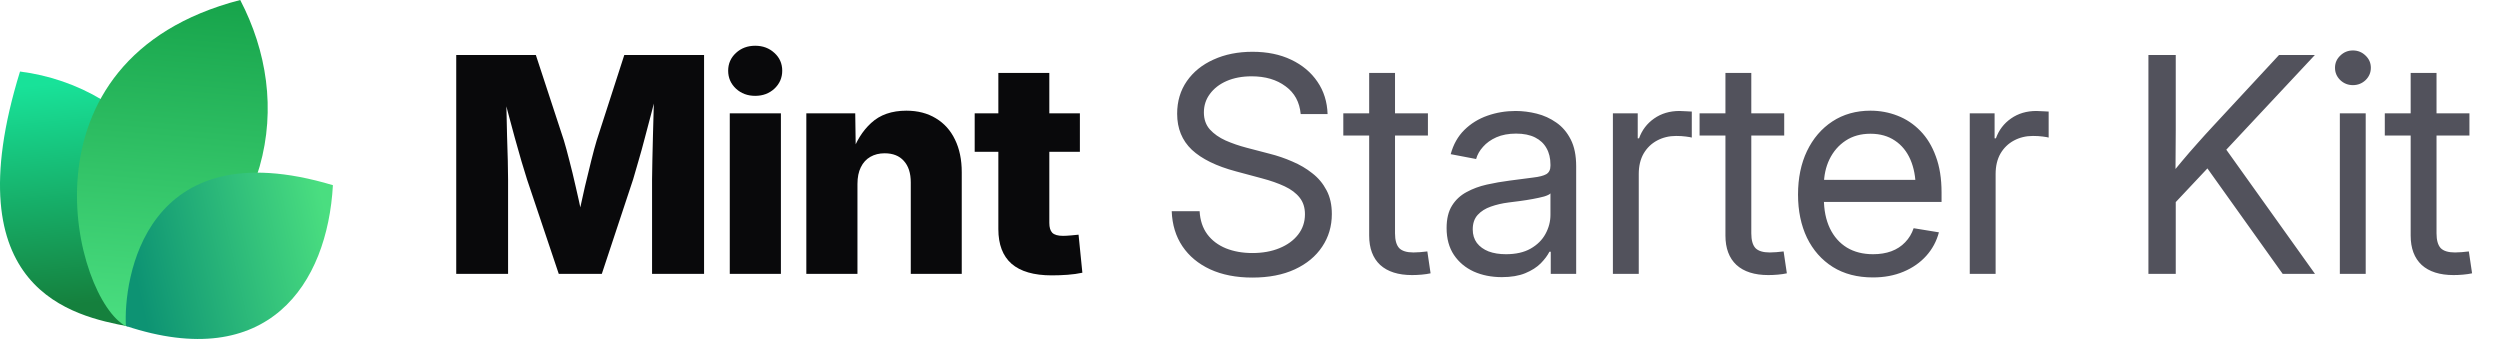
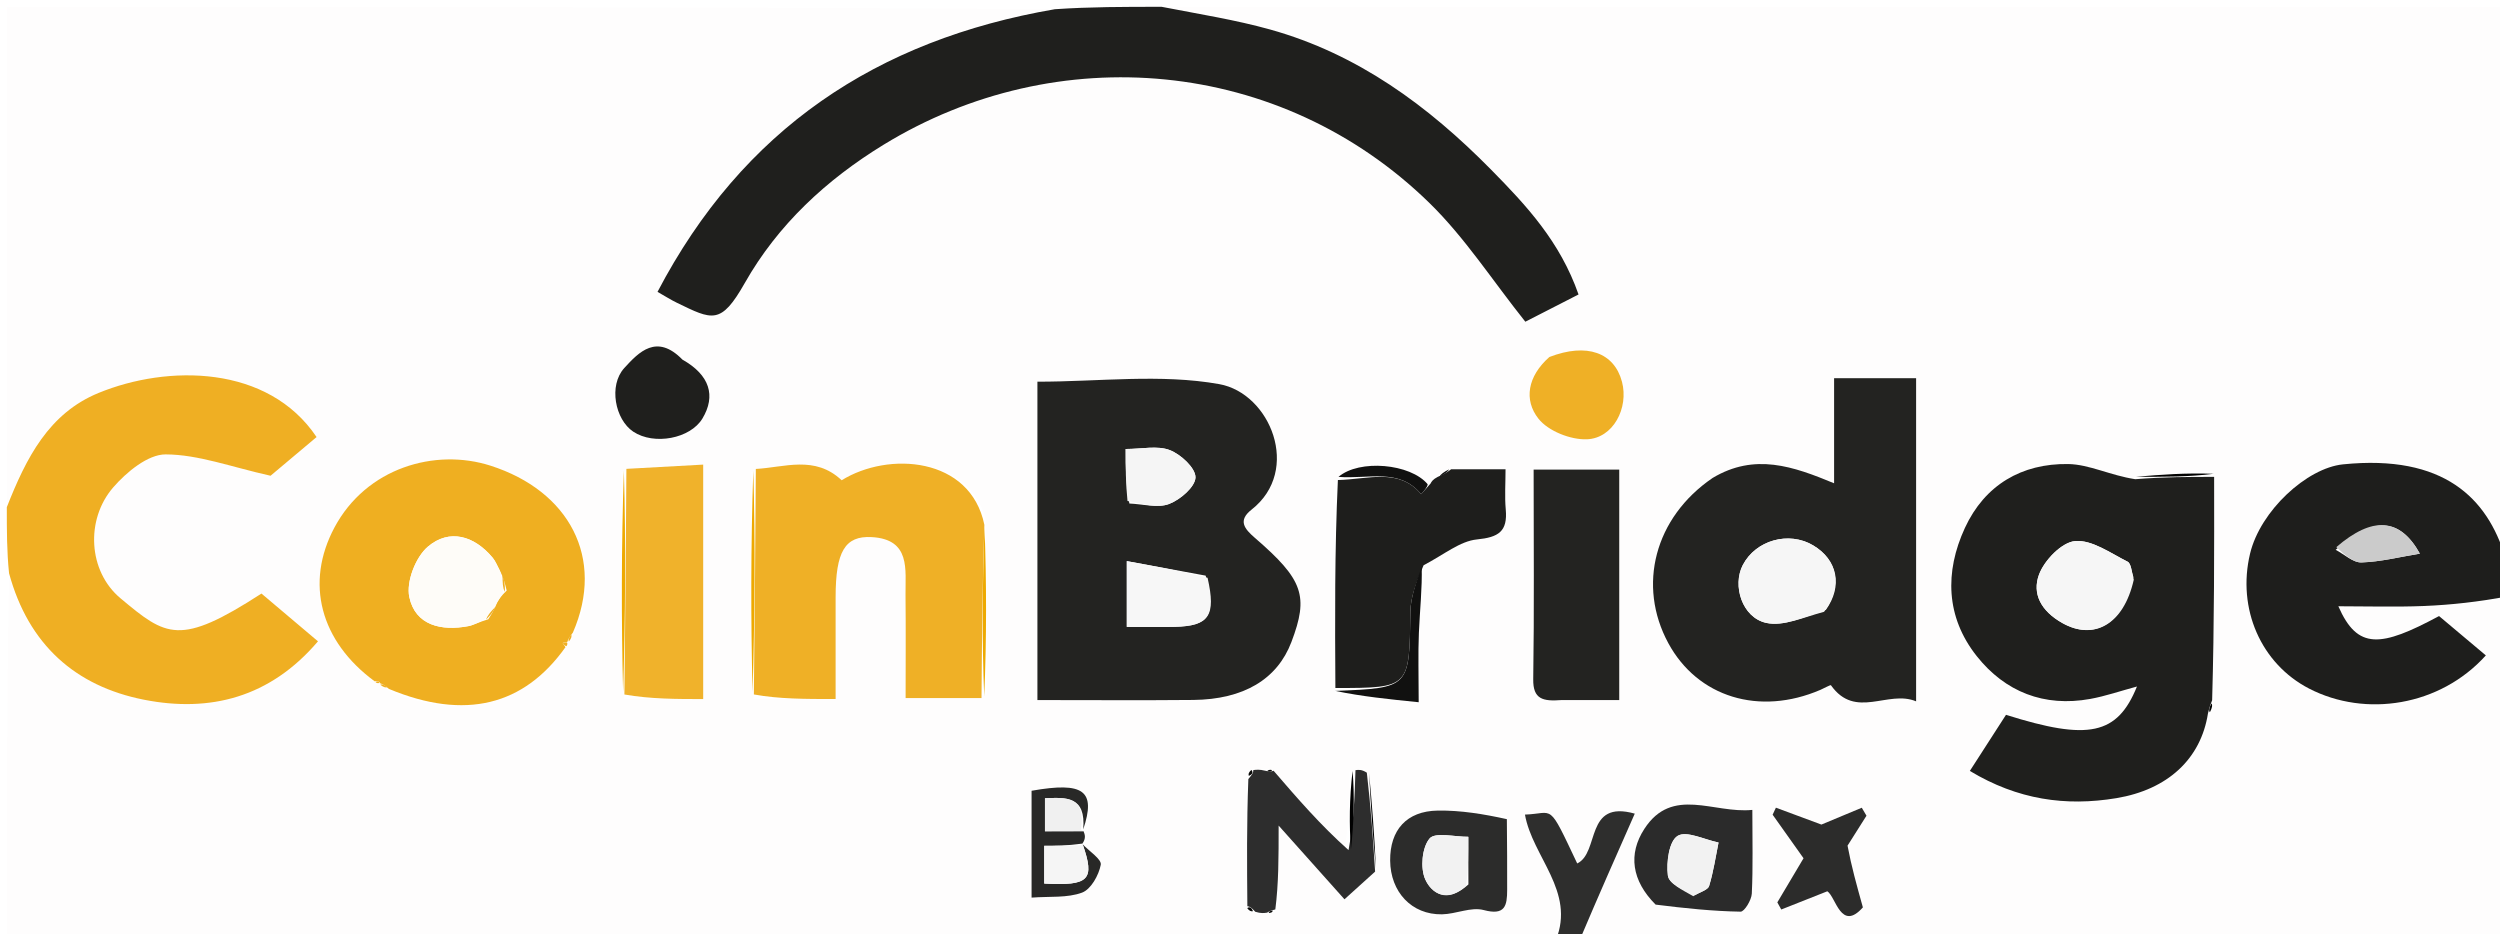
- <svg xmlns="http://www.w3.org/2000/svg" width="177" height="24" viewBox="0 0 177 24" fill="none">
-   <path d="M9.061 23.108C5.268 22.377 -3.391 20.627 1.417 5.064C9.634 6.099 16.973 14.064 9.061 23.108Z" fill="url(#paint0_linear_17557_2020)" />
-   <path d="M8.919 23.094C5.276 21.222 0.784 4.209 17.007 0C20.757 7.193 19.621 16.545 8.919 23.094Z" fill="url(#paint1_linear_17557_2020)" />
-   <path d="M8.914 23.079C8.735 19.882 10.159 9.085 23.57 13.111C23.181 20.123 18.984 26.418 8.914 23.079Z" fill="url(#paint2_linear_17557_2020)" />
-   <path d="M32.301 19.392V3.894H37.938L39.925 9.948C40.036 10.315 40.164 10.787 40.31 11.362C40.462 11.938 40.611 12.552 40.757 13.204C40.91 13.855 41.048 14.483 41.173 15.086C41.305 15.682 41.412 16.192 41.495 16.615H40.695C40.771 16.192 40.871 15.682 40.996 15.086C41.128 14.49 41.267 13.866 41.412 13.214C41.565 12.562 41.714 11.948 41.86 11.373C42.005 10.79 42.133 10.315 42.244 9.948L44.2 3.894H49.848V19.392H46.166V12.704C46.166 12.357 46.173 11.917 46.187 11.383C46.2 10.849 46.214 10.27 46.228 9.646C46.249 9.022 46.266 8.391 46.28 7.753C46.301 7.115 46.311 6.519 46.311 5.964H46.623C46.485 6.561 46.332 7.181 46.166 7.826C45.999 8.471 45.833 9.102 45.666 9.719C45.507 10.336 45.351 10.901 45.198 11.414C45.053 11.928 44.928 12.357 44.824 12.704L42.608 19.392H39.561L37.314 12.704C37.203 12.357 37.072 11.928 36.919 11.414C36.773 10.901 36.614 10.34 36.441 9.729C36.274 9.112 36.104 8.481 35.931 7.836C35.764 7.192 35.608 6.567 35.463 5.964H35.827C35.834 6.512 35.844 7.105 35.858 7.743C35.872 8.374 35.886 9.005 35.9 9.636C35.92 10.26 35.938 10.839 35.952 11.373C35.965 11.907 35.972 12.351 35.972 12.704V19.392H32.301ZM51.668 19.392V8.024H55.288V19.392H51.668ZM53.468 6.786C52.927 6.786 52.473 6.616 52.105 6.276C51.738 5.93 51.554 5.507 51.554 5.007C51.554 4.508 51.738 4.088 52.105 3.749C52.473 3.409 52.927 3.239 53.468 3.239C54.009 3.239 54.463 3.409 54.83 3.749C55.198 4.082 55.382 4.501 55.382 5.007C55.382 5.507 55.198 5.93 54.83 6.276C54.463 6.616 54.009 6.786 53.468 6.786ZM60.708 13.027V19.392H57.088V8.024H60.551L60.593 10.967H60.281C60.593 10.024 61.061 9.268 61.685 8.7C62.309 8.124 63.138 7.836 64.171 7.836C64.975 7.836 65.672 8.017 66.262 8.377C66.851 8.731 67.302 9.234 67.614 9.885C67.933 10.537 68.092 11.307 68.092 12.194V19.392H64.483V12.912C64.483 12.26 64.32 11.754 63.994 11.394C63.675 11.033 63.221 10.853 62.632 10.853C62.25 10.853 61.914 10.936 61.623 11.102C61.332 11.269 61.106 11.515 60.947 11.841C60.787 12.16 60.708 12.555 60.708 13.027ZM76.456 8.024V10.749H69.008V8.024H76.456ZM70.683 5.163H74.292V15.783C74.292 16.102 74.361 16.334 74.5 16.48C74.646 16.625 74.899 16.698 75.259 16.698C75.405 16.698 75.596 16.688 75.831 16.667C76.074 16.646 76.251 16.629 76.362 16.615L76.632 19.309C76.313 19.378 75.963 19.427 75.582 19.455C75.207 19.482 74.836 19.496 74.469 19.496C73.2 19.496 72.25 19.222 71.619 18.674C70.995 18.127 70.683 17.308 70.683 16.22V5.163Z" fill="#09090B" />
-   <path d="M88.667 19.652C87.523 19.652 86.528 19.458 85.682 19.07C84.843 18.681 84.188 18.137 83.716 17.437C83.245 16.736 82.992 15.908 82.957 14.951H84.933C84.968 15.596 85.148 16.14 85.474 16.584C85.8 17.021 86.24 17.354 86.795 17.582C87.35 17.804 87.974 17.915 88.667 17.915C89.388 17.915 90.026 17.801 90.581 17.572C91.143 17.343 91.583 17.024 91.902 16.615C92.228 16.199 92.391 15.717 92.391 15.169C92.391 14.698 92.266 14.306 92.017 13.994C91.767 13.675 91.413 13.408 90.956 13.193C90.498 12.978 89.954 12.787 89.323 12.621L87.502 12.132C86.123 11.765 85.082 11.255 84.382 10.603C83.689 9.944 83.342 9.095 83.342 8.055C83.342 7.174 83.571 6.404 84.028 5.746C84.486 5.087 85.117 4.577 85.921 4.217C86.726 3.849 87.645 3.666 88.678 3.666C89.718 3.666 90.63 3.853 91.413 4.227C92.204 4.602 92.824 5.122 93.275 5.787C93.726 6.446 93.965 7.209 93.993 8.076H92.089C92.013 7.23 91.656 6.574 91.018 6.11C90.387 5.638 89.586 5.403 88.615 5.403C87.95 5.403 87.36 5.513 86.847 5.735C86.341 5.957 85.946 6.262 85.661 6.651C85.377 7.032 85.235 7.469 85.235 7.961C85.235 8.447 85.377 8.849 85.661 9.168C85.946 9.48 86.317 9.74 86.774 9.948C87.232 10.149 87.724 10.319 88.251 10.457L89.884 10.884C90.439 11.023 90.977 11.206 91.496 11.435C92.023 11.657 92.495 11.934 92.911 12.267C93.334 12.593 93.67 12.995 93.92 13.474C94.17 13.945 94.294 14.504 94.294 15.149C94.294 16.015 94.066 16.788 93.608 17.468C93.157 18.148 92.512 18.681 91.673 19.07C90.834 19.458 89.832 19.652 88.667 19.652ZM101.097 8.024V9.594H95.106V8.024H101.097ZM96.937 5.163H98.767V16.521C98.767 17 98.865 17.347 99.059 17.562C99.26 17.77 99.6 17.874 100.078 17.874C100.21 17.874 100.366 17.867 100.546 17.853C100.733 17.832 100.903 17.815 101.056 17.801L101.285 19.351C101.097 19.392 100.886 19.423 100.65 19.444C100.414 19.465 100.189 19.475 99.974 19.475C98.996 19.475 98.244 19.236 97.717 18.758C97.197 18.272 96.937 17.579 96.937 16.677V5.163ZM106.33 19.621C105.595 19.621 104.932 19.489 104.343 19.226C103.754 18.955 103.285 18.564 102.939 18.05C102.592 17.53 102.419 16.896 102.419 16.147C102.419 15.495 102.547 14.965 102.804 14.556C103.06 14.146 103.403 13.828 103.833 13.599C104.263 13.363 104.742 13.186 105.269 13.068C105.796 12.95 106.333 12.857 106.881 12.787C107.574 12.69 108.132 12.617 108.555 12.569C108.978 12.52 109.287 12.441 109.481 12.33C109.675 12.212 109.772 12.014 109.772 11.737V11.654C109.772 11.203 109.679 10.815 109.492 10.489C109.311 10.163 109.041 9.91 108.68 9.729C108.32 9.549 107.872 9.459 107.338 9.459C106.805 9.459 106.34 9.546 105.945 9.719C105.556 9.892 105.241 10.118 104.998 10.395C104.755 10.665 104.593 10.953 104.509 11.258L102.71 10.915C102.897 10.222 103.22 9.65 103.677 9.199C104.135 8.748 104.679 8.412 105.31 8.19C105.941 7.968 106.607 7.857 107.307 7.857C107.8 7.857 108.295 7.92 108.795 8.044C109.301 8.169 109.765 8.381 110.188 8.679C110.611 8.97 110.951 9.369 111.208 9.875C111.464 10.374 111.593 11.005 111.593 11.768V19.392H109.793V17.822H109.7C109.568 18.085 109.363 18.359 109.086 18.643C108.809 18.921 108.444 19.153 107.994 19.34C107.543 19.527 106.988 19.621 106.33 19.621ZM106.621 17.998C107.321 17.998 107.904 17.867 108.368 17.603C108.84 17.333 109.19 16.986 109.419 16.563C109.654 16.133 109.772 15.682 109.772 15.211V13.692C109.703 13.769 109.554 13.841 109.325 13.911C109.096 13.973 108.829 14.032 108.524 14.088C108.226 14.143 107.921 14.192 107.609 14.233C107.304 14.275 107.033 14.309 106.798 14.337C106.354 14.393 105.938 14.49 105.549 14.628C105.168 14.76 104.86 14.954 104.624 15.211C104.388 15.467 104.27 15.811 104.27 16.241C104.27 16.615 104.367 16.934 104.561 17.198C104.762 17.461 105.04 17.662 105.393 17.801C105.747 17.933 106.156 17.998 106.621 17.998ZM114.193 19.392V8.024H115.951V9.792H116.045C116.253 9.209 116.61 8.741 117.116 8.388C117.622 8.034 118.219 7.857 118.905 7.857C119.058 7.857 119.217 7.864 119.384 7.878C119.55 7.885 119.682 7.892 119.779 7.899V9.74C119.716 9.719 119.578 9.695 119.363 9.667C119.155 9.639 118.922 9.625 118.666 9.625C118.174 9.625 117.726 9.733 117.324 9.948C116.922 10.163 116.603 10.471 116.367 10.874C116.138 11.276 116.024 11.758 116.024 12.319V19.392H114.193ZM126.322 8.024V9.594H120.33V8.024H126.322ZM122.161 5.163H123.992V16.521C123.992 17 124.089 17.347 124.283 17.562C124.484 17.77 124.824 17.874 125.302 17.874C125.434 17.874 125.59 17.867 125.77 17.853C125.958 17.832 126.127 17.815 126.28 17.801L126.509 19.351C126.322 19.392 126.11 19.423 125.874 19.444C125.639 19.465 125.413 19.475 125.198 19.475C124.221 19.475 123.468 19.236 122.941 18.758C122.421 18.272 122.161 17.579 122.161 16.677V5.163ZM132.604 19.642C131.502 19.642 130.555 19.396 129.765 18.903C128.974 18.404 128.364 17.714 127.934 16.834C127.511 15.946 127.3 14.927 127.3 13.775C127.3 12.611 127.511 11.584 127.934 10.697C128.364 9.802 128.964 9.102 129.734 8.596C130.51 8.089 131.408 7.836 132.428 7.836C133.1 7.836 133.738 7.954 134.341 8.19C134.952 8.426 135.489 8.783 135.954 9.261C136.425 9.74 136.793 10.343 137.056 11.071C137.327 11.792 137.462 12.645 137.462 13.63V14.296H128.433V12.735H136.463L135.631 13.297C135.631 12.541 135.506 11.876 135.257 11.3C135.007 10.725 134.643 10.277 134.165 9.958C133.686 9.632 133.107 9.469 132.428 9.469C131.748 9.469 131.162 9.632 130.67 9.958C130.177 10.284 129.796 10.725 129.526 11.279C129.262 11.827 129.13 12.441 129.13 13.12V14.046C129.13 14.864 129.273 15.572 129.557 16.168C129.841 16.757 130.243 17.211 130.763 17.53C131.283 17.842 131.901 17.998 132.615 17.998C133.093 17.998 133.523 17.929 133.905 17.79C134.293 17.645 134.619 17.433 134.882 17.156C135.153 16.879 135.354 16.546 135.486 16.157L137.275 16.449C137.108 17.08 136.81 17.634 136.38 18.113C135.95 18.591 135.413 18.966 134.768 19.236C134.123 19.507 133.402 19.642 132.604 19.642ZM139.459 19.392V8.024H141.217V9.792H141.311C141.519 9.209 141.876 8.741 142.382 8.388C142.888 8.034 143.485 7.857 144.171 7.857C144.324 7.857 144.483 7.864 144.649 7.878C144.816 7.885 144.948 7.892 145.045 7.899V9.74C144.982 9.719 144.844 9.695 144.629 9.667C144.421 9.639 144.188 9.625 143.932 9.625C143.439 9.625 142.992 9.733 142.59 9.948C142.188 10.163 141.869 10.471 141.633 10.874C141.404 11.276 141.29 11.758 141.29 12.319V19.392H139.459ZM153.429 14.961V12.715C153.783 12.257 154.136 11.82 154.49 11.404C154.844 10.981 155.204 10.565 155.572 10.156C155.939 9.74 156.314 9.327 156.695 8.918L161.355 3.894H163.893L157.277 10.967H157.184L153.429 14.961ZM152.108 19.392V3.894H154.043V9.241L154.022 12.559L154.043 13.505V19.392H152.108ZM161.615 19.392L155.967 11.477L157.173 9.969L163.903 19.392H161.615ZM165.661 19.392V8.024H167.492V19.392H165.661ZM166.587 6.027C166.24 6.027 165.942 5.909 165.692 5.673C165.443 5.43 165.318 5.139 165.318 4.799C165.318 4.459 165.443 4.172 165.692 3.936C165.942 3.693 166.24 3.572 166.587 3.572C166.934 3.572 167.232 3.693 167.482 3.936C167.731 4.172 167.856 4.459 167.856 4.799C167.856 5.139 167.731 5.43 167.482 5.673C167.232 5.909 166.934 6.027 166.587 6.027ZM174.836 8.024V9.594H168.844V8.024H174.836ZM170.675 5.163H172.506V16.521C172.506 17 172.603 17.347 172.797 17.562C172.998 17.77 173.338 17.874 173.816 17.874C173.948 17.874 174.104 17.867 174.284 17.853C174.472 17.832 174.641 17.815 174.794 17.801L175.023 19.351C174.836 19.392 174.624 19.423 174.388 19.444C174.153 19.465 173.927 19.475 173.712 19.475C172.735 19.475 171.982 19.236 171.455 18.758C170.935 18.272 170.675 17.579 170.675 16.677V5.163Z" fill="#52525C" />
-   <defs>
-     <linearGradient id="paint0_linear_17557_2020" x1="3.776" y1="5.916" x2="5.232" y2="21.559" gradientUnits="userSpaceOnUse">
-       <stop stop-color="#18E299" />
-       <stop offset="1" stop-color="#15803D" />
-     </linearGradient>
-     <linearGradient id="paint1_linear_17557_2020" x1="12.171" y1="-0.718" x2="10.19" y2="22.983" gradientUnits="userSpaceOnUse">
-       <stop stop-color="#16A34A" />
-       <stop offset="1" stop-color="#4ADE80" />
-     </linearGradient>
-     <linearGradient id="paint2_linear_17557_2020" x1="23.133" y1="15.353" x2="9.338" y2="18.52" gradientUnits="userSpaceOnUse">
-       <stop stop-color="#4ADE80" />
-       <stop offset="1" stop-color="#0D9373" />
-     </linearGradient>
-   </defs>
+ <svg xmlns="http://www.w3.org/2000/svg" version="1.1" id="Layer_1" x="0px" y="0px" width="100%" viewBox="0 0 367 137" enable-background="new 0 0 367 137" xml:space="preserve">
+   <path fill="#FEFDFD" opacity="1" stroke="none" d=" M228,138   C152.451,138 76.903,138 1,138   C1,120.314 1,102.626 1.33,84.623   C4.183,94.65 11.089,100.738 21.146,102.721   C30.802,104.625 39.629,102.425 46.68,94.147   C43.792,91.707 41.051,89.389 38.382,87.133   C26.349,94.924 24.419,93.444 17.699,87.838   C12.927,83.857 12.534,76.269 16.616,71.553   C18.565,69.302 21.718,66.696 24.316,66.706   C29.126,66.724 33.928,68.549 39.717,69.84   C41.242,68.558 43.883,66.338 46.473,64.16   C39.36,53.548 24.64,53.511 14.471,57.683   C7.168,60.678 3.849,67.202 1,74   C1,49.714 1,25.427 1,1   C52.021,1 103.042,1 154.381,1.354   C128.676,5.86 109.029,18.974 96.524,42.845   C97.669,43.495 98.481,44.016 99.343,44.434   C104.578,46.973 105.818,47.752 109.333,41.55   C114.187,32.988 121.301,26.401 129.674,21.268   C155.118,5.67 187.944,8.434 209.816,29.774   C215.046,34.876 219.096,41.186 223.918,47.229   C226.285,46.018 228.967,44.645 231.729,43.23   C229.017,35.47 224.085,30.173 218.887,24.9   C209.622,15.499 199.292,7.912 186.444,4.328   C181.381,2.915 176.153,2.092 171,1   C236.563,1 302.126,1 368,1   C368,27.687 368,54.375 367.757,81.271   C365.13,73.168 358.781,66.663 343.957,68.166   C338.632,68.706 331.814,74.993 330.311,81.264   C328.372,89.357 331.913,97.446 338.991,101.093   C347.254,105.351 358.177,103.691 364.923,96.213   C362.619,94.277 360.258,92.292 358.053,90.438   C349.464,95.052 346.081,95.42 343.269,88.999   C347.497,88.999 351.662,89.129 355.816,88.962   C359.884,88.799 363.939,88.333 368,88   C368,104.627 368,121.255 368,138   C322.979,138 277.958,138 232.519,137.641   C234.682,131.439 237.264,125.596 239.984,119.442   C232.61,117.36 234.88,125.147 231.535,126.756   C227.185,117.556 228.199,119.441 223.863,119.582   C224.957,125.801 231.304,130.854 228,138  M83.768,94.06   C83.875,93.715 83.982,93.369 84.594,92.458   C88.875,81.899 83.532,72.053 72.007,68.36   C63.868,65.752 53.774,68.673 49.097,77.436   C44.746,85.59 47.014,94.14 55.275,100.291   C55.275,100.291 55.657,100.375 55.749,100.354   C55.749,100.354 55.706,100.27 55.939,100.772   C56.282,100.884 56.626,100.996 57.477,101.653   C68.307,105.805 76.935,103.558 83.289,94.721   C83.289,94.721 83.374,94.337 83.349,94.242   C83.349,94.242 83.265,94.291 83.768,94.06  M158.959,124.012   C158.959,124.012 159.024,124.027 159.649,123.517   C159.454,123.021 159.259,122.524 159.008,121.994   C159.008,121.994 159.051,122.041 159.722,121.957   C160.931,116.064 159.102,114.731 151.435,116.084   C151.435,121.082 151.435,126.111 151.435,131.77   C154.115,131.568 156.681,131.841 158.846,131.036   C160.149,130.553 161.303,128.481 161.593,126.946   C161.746,126.143 159.89,124.96 158.959,124.012  M184.655,134.174   C185.105,134.109 185.556,134.044 186.502,134.077   C186.651,133.997 186.8,133.918 187.704,133.483   C187.704,129.702 187.704,125.921 187.704,121.197   C191.668,125.635 194.731,129.065 197.368,132.016   C199.427,130.156 200.647,129.054 202.118,127.057   C201.751,122.392 201.383,117.727 200.347,112.875   C199.893,112.937 199.438,112.999 198.131,113.281   C198.089,117.187 198.048,121.094 197.293,125.129   C193.849,121.134 190.405,117.14 186.504,112.943   C186.504,112.943 186.015,113.048 185.347,112.873   C184.893,112.932 184.44,112.99 183.435,113.003   C183.327,113.324 183.22,113.646 182.952,114.896   C183.006,120.94 183.059,126.985 183.066,133.589   C183.375,133.719 183.684,133.849 184.655,134.174  M91.591,102.624   C95.488,102.624 99.386,102.624 103.228,102.624   C103.228,90.97 103.228,79.828 103.228,68.204   C99.151,68.43 95.553,68.629 91.212,69.309   C91.211,80.173 91.21,91.037 91.591,102.624  M195.859,70.921   C195.917,80.948 195.976,90.975 195.994,101.845   C199.926,102.244 203.859,102.642 208.264,103.088   C208.264,99.147 208.16,96.013 208.293,92.889   C208.432,89.593 208.797,86.306 209.621,82.594   C212.011,81.396 214.326,79.437 216.811,79.19   C220.004,78.873 221.334,78.015 221.044,74.786   C220.873,72.883 221.013,70.953 221.013,68.888   C217.938,68.888 215.482,68.888 212.413,68.918   C211.946,69.28 211.479,69.642 210.484,70.09   C210.322,70.392 210.16,70.693 209.169,71.187   C207.07,68.056 199.55,67.375 195.859,70.921  M110.602,102.618   C114.382,102.618 118.162,102.618 122.669,102.618   C122.669,97.465 122.664,92.538 122.67,87.611   C122.677,81.003 124.029,78.621 127.97,78.847   C133.718,79.176 132.891,83.606 132.931,87.357   C132.984,92.425 132.944,97.493 132.944,102.477   C137.178,102.477 140.632,102.477 144.881,101.962   C144.851,93.672 144.82,85.382 144.737,76.379   C142.442,67.042 130.408,66.243 123.556,70.502   C119.622,66.797 115.166,68.616 110.211,69.316   C110.213,80.178 110.216,91.041 110.602,102.618  M324.696,104.366   C324.756,103.922 324.816,103.479 325.08,102.112   C325.065,91.41 325.05,80.709 324.888,69.103   C320.975,69.394 317.062,69.686 312.862,70.692   C309.777,69.787 306.703,68.168 303.605,68.121   C296.791,68.019 291.359,71.19 288.446,77.502   C285.459,83.975 285.652,90.599 290.18,96.312   C294.341,101.563 300.075,103.836 306.856,102.601   C309.089,102.194 311.258,101.441 313.706,100.779   C310.821,107.896 306.581,108.76 294.481,104.935   C292.778,107.578 291.039,110.276 289.173,113.172   C296.203,117.41 303.247,118.401 310.676,117.171   C318.236,115.919 323.082,111.394 324.696,104.366  M152.292,64.568   C152.292,77.161 152.292,89.753 152.292,102.769   C160.273,102.769 167.721,102.826 175.167,102.753   C182.574,102.681 187.514,99.702 189.581,94.244   C192.138,87.493 191.343,85.115 184.223,78.964   C182.666,77.619 181.688,76.416 183.737,74.806   C191.086,69.035 186.473,57.727 178.982,56.389   C170.395,54.854 161.322,56.033 152.292,56.033   C152.292,58.613 152.292,61.103 152.292,64.568  M251.065,70.337   C242.883,75.977 240.329,85.956 244.904,94.408   C249.201,102.348 258.265,105.132 267.243,101.268   C267.779,101.037 268.717,100.503 268.783,100.595   C272.389,105.685 277.16,101.222 281.285,102.958   C281.285,86.594 281.285,71.037 281.285,55.515   C277.138,55.515 273.367,55.515 269.245,55.515   C269.245,60.71 269.245,65.657 269.245,70.946   C263.243,68.458 257.596,66.461 251.065,70.337  M229.679,102.771   C232.293,102.771 234.907,102.771 237.704,102.771   C237.704,91.164 237.704,80.007 237.704,68.938   C233.378,68.938 229.346,68.938 225.137,68.938   C225.137,79.474 225.234,89.589 225.078,99.7   C225.032,102.663 226.507,102.977 229.679,102.771  M221.169,119.782   C217.797,119.498 214.422,118.943 211.055,118.994   C206.481,119.064 204.04,121.853 204.075,126.326   C204.111,130.942 207.236,134.294 211.676,134.222   C213.734,134.189 215.952,133.1 217.801,133.595   C220.941,134.438 221.248,132.97 221.251,130.663   C221.255,127.349 221.247,124.035 221.169,119.782  M243.329,133.032   C247.391,133.342 251.452,133.763 255.518,133.833   C256.078,133.843 257.12,132.132 257.165,131.181   C257.353,127.234 257.244,123.273 257.244,118.893   C251.563,119.473 245.5,115.367 241.398,121.669   C238.984,125.378 239.529,129.278 243.329,133.032  M227.133,52.646   C224.227,55.244 223.674,58.733 225.854,61.475   C227.293,63.285 230.554,64.573 232.942,64.488   C236.818,64.351 239.125,59.891 238.106,56.042   C236.977,51.774 232.973,50.274 227.133,52.646  M99.826,52.64   C96.403,48.914 93.778,51.686 91.638,54.035   C89.315,56.583 90.289,61.591 92.963,63.368   C96.022,65.4 101.337,64.392 103.114,61.443   C105.122,58.112 104.198,55.058 99.826,52.64  M271.412,123.834   C272.275,122.471 273.137,121.109 273.999,119.747   C273.769,119.356 273.539,118.965 273.309,118.574   C271.238,119.438 269.168,120.302 267.383,121.047   C265.333,120.286 263.018,119.426 260.703,118.567   C260.542,118.911 260.381,119.255 260.221,119.599   C261.735,121.732 263.248,123.864 264.759,125.992   C263.403,128.275 262.157,130.372 260.911,132.469   C261.104,132.817 261.298,133.166 261.491,133.515   C263.599,132.681 265.707,131.846 268.254,130.839   C269.514,131.674 270.247,136.825 273.472,133.205   C272.551,129.911 271.788,127.18 271.412,123.834  z" />
+   <path fill="#1F1F1D" opacity="1" stroke="none" d=" M170.533,1   C176.153,2.092 181.381,2.915 186.444,4.328   C199.292,7.912 209.622,15.499 218.887,24.9   C224.085,30.173 229.017,35.47 231.729,43.23   C228.967,44.645 226.285,46.018 223.918,47.229   C219.096,41.186 215.046,34.876 209.816,29.774   C187.944,8.434 155.118,5.67 129.674,21.268   C121.301,26.401 114.187,32.988 109.333,41.55   C105.818,47.752 104.578,46.973 99.343,44.434   C98.481,44.016 97.669,43.495 96.524,42.845   C109.029,18.974 128.676,5.86 154.849,1.354   C160.022,1 165.044,1 170.533,1  z" />
+   <path fill="#EFAF23" opacity="1" stroke="none" d=" M1,74.454   C3.849,67.202 7.168,60.678 14.471,57.683   C24.64,53.511 39.36,53.548 46.473,64.16   C43.883,66.338 41.242,68.558 39.717,69.84   C33.928,68.549 29.126,66.724 24.316,66.706   C21.718,66.696 18.565,69.302 16.616,71.553   C12.534,76.269 12.927,83.857 17.699,87.838   C24.419,93.444 26.349,94.924 38.382,87.133   C41.051,89.389 43.792,91.707 46.68,94.147   C39.629,102.425 30.802,104.625 21.146,102.721   C11.089,100.738 4.183,94.65 1.33,84.155   C1,80.969 1,77.939 1,74.454  z" />
+   <path fill="#1E1E1C" opacity="1" stroke="none" d=" M368,87.572   C363.939,88.333 359.884,88.799 355.816,88.962   C351.662,89.129 347.497,88.999 343.269,88.999   C346.081,95.42 349.464,95.052 358.053,90.438   C360.258,92.292 362.619,94.277 364.923,96.213   C358.177,103.691 347.254,105.351 338.991,101.093   C331.913,97.446 328.372,89.357 330.311,81.264   C331.814,74.993 338.632,68.706 343.957,68.166   C358.781,66.663 365.13,73.168 367.757,81.739   C368,83.714 368,85.429 368,87.572  M342.877,80.715   C344.139,81.371 345.421,82.606 346.66,82.566   C349.492,82.472 352.304,81.754 355.234,81.272   C352.332,76.036 348.333,75.699 342.877,80.715  z" />
+   <path fill="#2E2E2D" opacity="1" stroke="none" d=" M228.4,138   C231.304,130.854 224.957,125.801 223.863,119.582   C228.199,119.441 227.185,117.556 231.535,126.756   C234.88,125.147 232.61,117.36 239.984,119.442   C237.264,125.596 234.682,131.439 232.05,137.641   C230.933,138 229.867,138 228.4,138  z" />
+   <path fill="#232321" opacity="1" stroke="none" d=" M152.292,64.081   C152.292,61.103 152.292,58.613 152.292,56.033   C161.322,56.033 170.395,54.854 178.982,56.389   C186.473,57.727 191.086,69.035 183.737,74.806   C181.688,76.416 182.666,77.619 184.223,78.964   C191.343,85.115 192.138,87.493 189.581,94.244   C187.514,99.702 182.574,102.681 175.167,102.753   C167.721,102.826 160.273,102.769 152.292,102.769   C152.292,89.753 152.292,77.161 152.292,64.081  M176.993,84.503   C173.264,83.816 169.536,83.13 165.413,82.372   C165.413,86.185 165.413,88.892 165.413,92.027   C167.895,92.027 170.167,92.072 172.436,92.018   C177.481,91.898 178.548,90.439 176.993,84.503  M165.789,73.917   C167.753,73.992 169.927,74.623 171.619,73.983   C173.267,73.359 175.478,71.447 175.496,70.076   C175.513,68.705 173.351,66.704 171.721,66.075   C169.907,65.376 167.617,65.915 165.246,65.915   C165.246,68.648 165.246,70.916 165.789,73.917  z" />
+   <path fill="#1F1F1D" opacity="1" stroke="none" d=" M325.034,70.007   C325.05,80.709 325.065,91.41 324.742,102.796   C324.31,103.903 324.218,104.327 324.125,104.751   C323.082,111.394 318.236,115.919 310.676,117.171   C303.247,118.401 296.203,117.41 289.173,113.172   C291.039,110.276 292.778,107.578 294.481,104.935   C306.581,108.76 310.821,107.896 313.706,100.779   C311.258,101.441 309.089,102.194 306.856,102.601   C300.075,103.836 294.341,101.563 290.18,96.312   C285.652,90.599 285.459,83.975 288.446,77.502   C291.359,71.19 296.791,68.019 303.605,68.121   C306.703,68.168 309.777,69.787 313.457,70.347   C317.712,70.003 321.373,70.005 325.034,70.007  M313.179,84.704   C312.908,83.93 312.856,82.719 312.33,82.456   C309.824,81.202 307.106,79.219 304.629,79.431   C302.665,79.599 300.091,82.259 299.32,84.371   C298.308,87.146 299.579,89.676 302.766,91.468   C307.296,94.015 311.732,91.805 313.179,84.704  z" />
+   <path fill="#232321" opacity="1" stroke="none" d=" M251.41,70.164   C257.596,66.461 263.243,68.458 269.245,70.946   C269.245,65.657 269.245,60.71 269.245,55.515   C273.367,55.515 277.138,55.515 281.285,55.515   C281.285,71.037 281.285,86.594 281.285,102.958   C277.16,101.222 272.389,105.685 268.783,100.595   C268.717,100.503 267.779,101.037 267.243,101.268   C258.265,105.132 249.201,102.348 244.904,94.408   C240.329,85.956 242.883,75.977 251.41,70.164  M268.035,89.533   C270.535,86.042 269.773,82.195 266.158,80.055   C262.584,77.939 257.746,79.297 255.844,82.949   C254.278,85.955 255.729,90.652 259.277,91.439   C261.798,91.999 264.752,90.61 268.035,89.533  z" />
+   <path fill="#EFAF21" opacity="1" stroke="none" d=" M83.014,95.002   C76.935,103.558 68.307,105.805 57.097,101.135   C56.379,100.501 56.043,100.386 55.706,100.27   C55.706,100.27 55.749,100.354 55.754,100.163   C55.506,99.987 55.252,100.001 54.998,100.016   C47.014,94.14 44.746,85.59 49.097,77.436   C53.774,68.673 63.868,65.752 72.007,68.36   C83.532,72.053 88.875,81.899 84.098,92.871   C83.49,93.62 83.378,93.956 83.265,94.291   C83.265,94.291 83.349,94.242 83.159,94.24   C82.846,94.289 82.723,94.34 82.601,94.392   C82.738,94.595 82.876,94.798 83.014,95.002  M71.676,90.91   C72.107,90.243 72.537,89.576 73.011,88.384   C73.28,87.941 73.548,87.497 74.38,86.695   C74.175,85.817 73.97,84.94 73.3,83.568   C72.978,83.001 72.734,82.37 72.323,81.877   C69.616,78.631 65.975,77.578 62.825,80.241   C61.018,81.768 59.611,85.392 60.084,87.639   C60.96,91.804 64.781,92.673 68.757,91.915   C69.543,91.765 70.273,91.319 71.676,90.91  z" />
+   <path fill="#EFB026" opacity="1" stroke="none" d=" M110.956,68.841   C115.166,68.616 119.622,66.797 123.556,70.502   C130.408,66.243 142.442,67.042 144.506,77.05   C144.212,85.973 144.149,94.225 144.086,102.477   C140.632,102.477 137.178,102.477 132.944,102.477   C132.944,97.493 132.984,92.425 132.931,87.357   C132.891,83.606 133.718,79.176 127.97,78.847   C124.029,78.621 122.677,81.003 122.67,87.611   C122.664,92.538 122.669,97.465 122.669,102.618   C118.162,102.618 114.382,102.618 110.667,101.946   C110.806,90.463 110.881,79.652 110.956,68.841  z" />
+   <path fill="#1E1E1C" opacity="1" stroke="none" d=" M213.025,68.888   C215.482,68.888 217.938,68.888 221.013,68.888   C221.013,70.953 220.873,72.883 221.044,74.786   C221.334,78.015 220.004,78.873 216.811,79.19   C214.326,79.437 212.011,81.396 208.983,82.981   C207.892,85.52 207.073,87.668 207.045,89.826   C206.903,100.989 206.974,100.99 196.034,101.002   C195.976,90.975 195.917,80.948 196.401,70.469   C200.945,70.359 205.388,68.654 208.624,72.54   C209.082,72.025 209.54,71.509 209.998,70.994   C210.16,70.693 210.322,70.392 211.054,70.006   C212.091,69.577 212.558,69.232 213.025,68.888  z" />
+   <path fill="#232321" opacity="1" stroke="none" d=" M229.218,102.771   C226.507,102.977 225.032,102.663 225.078,99.7   C225.234,89.589 225.137,79.474 225.137,68.938   C229.346,68.938 233.378,68.938 237.704,68.938   C237.704,80.007 237.704,91.164 237.704,102.771   C234.907,102.771 232.293,102.771 229.218,102.771  z" />
+   <path fill="#F0B22B" opacity="1" stroke="none" d=" M91.955,68.828   C95.553,68.629 99.151,68.43 103.228,68.204   C103.228,79.828 103.228,90.97 103.228,102.624   C99.386,102.624 95.488,102.624 91.662,101.952   C91.807,90.462 91.881,79.645 91.955,68.828  z" />
+   <path fill="#2D2D2D" opacity="1" stroke="none" d=" M201.866,127.952   C200.647,129.054 199.427,130.156 197.368,132.016   C194.731,129.065 191.668,125.635 187.704,121.197   C187.704,125.921 187.704,129.702 187.218,133.505   C186.489,133.679 186.248,133.829 186.006,133.979   C185.556,134.044 185.105,134.109 184.27,133.847   C183.711,133.226 183.453,133.062 183.112,133.029   C183.059,126.985 183.006,120.94 183.257,114.367   C183.855,113.657 183.997,113.393 183.987,113.048   C184.44,112.99 184.893,112.932 185.735,113.144   C186.402,113.324 186.682,113.235 186.961,113.145   C190.405,117.14 193.849,121.134 197.964,124.794   C198.751,120.659 198.867,116.86 198.984,113.061   C199.438,112.999 199.893,112.937 200.65,113.428   C201.257,118.638 201.561,123.295 201.866,127.952  z" />
+   <path fill="#2C2C2B" opacity="1" stroke="none" d=" M221.207,120.252   C221.247,124.035 221.255,127.349 221.251,130.663   C221.248,132.97 220.941,134.438 217.801,133.595   C215.952,133.1 213.734,134.189 211.676,134.222   C207.236,134.294 204.111,130.942 204.075,126.326   C204.04,121.853 206.481,119.064 211.055,118.994   C214.422,118.943 217.797,119.498 221.207,120.252  M215.563,129.834   C215.558,127.503 215.553,125.171 215.548,122.84   C213.576,122.863 210.678,122.115 209.858,123.098   C208.748,124.429 208.481,127.428 209.228,129.093   C210.147,131.137 212.461,132.685 215.563,129.834  z" />
+   <path fill="#2B2B2B" opacity="1" stroke="none" d=" M243.046,132.798   C239.529,129.278 238.984,125.378 241.398,121.669   C245.5,115.367 251.563,119.473 257.244,118.893   C257.244,123.273 257.353,127.234 257.165,131.181   C257.12,132.132 256.078,133.843 255.518,133.833   C251.452,133.763 247.391,133.342 243.046,132.798  M248.899,131.365   C249.591,130.94 250.718,130.648 250.896,130.065   C251.532,127.991 251.844,125.817 252.28,123.681   C250.221,123.268 247.574,121.904 246.273,122.711   C245.011,123.494 244.601,126.571 244.841,128.514   C244.989,129.718 247.046,130.686 248.899,131.365  z" />
+   <path fill="#EFB026" opacity="1" stroke="none" d=" M227.45,52.407   C232.973,50.274 236.977,51.774 238.106,56.042   C239.125,59.891 236.818,64.351 232.942,64.488   C230.554,64.573 227.293,63.285 225.854,61.475   C223.674,58.733 224.227,55.244 227.45,52.407  z" />
+   <path fill="#1F1F1D" opacity="1" stroke="none" d=" M100.185,52.795   C104.198,55.058 105.122,58.112 103.114,61.443   C101.337,64.392 96.022,65.4 92.963,63.368   C90.289,61.591 89.315,56.583 91.638,54.035   C93.778,51.686 96.403,48.914 100.185,52.795  z" />
+   <path fill="#2C2C2B" opacity="1" stroke="none" d=" M271.219,124.142   C271.788,127.18 272.551,129.911 273.472,133.205   C270.247,136.825 269.514,131.674 268.254,130.839   C265.707,131.846 263.599,132.681 261.491,133.515   C261.298,133.166 261.104,132.817 260.911,132.469   C262.157,130.372 263.403,128.275 264.759,125.992   C263.248,123.864 261.735,121.732 260.221,119.599   C260.381,119.255 260.542,118.911 260.703,118.567   C263.018,119.426 265.333,120.286 267.383,121.047   C269.168,120.302 271.238,119.438 273.309,118.574   C273.539,118.965 273.769,119.356 273.999,119.747   C273.137,121.109 272.275,122.471 271.219,124.142  z" />
+   <path fill="#282827" opacity="1" stroke="none" d=" M159.064,122.028   C159.259,122.524 159.454,123.021 158.901,123.84   C156.555,124.164 154.957,124.164 153.294,124.164   C153.294,126.218 153.294,127.969 153.294,129.705   C159.905,130.066 160.754,129.163 158.94,123.948   C159.89,124.96 161.746,126.143 161.593,126.946   C161.303,128.481 160.149,130.553 158.846,131.036   C156.681,131.841 154.115,131.568 151.435,131.77   C151.435,126.111 151.435,121.082 151.435,116.084   C159.102,114.731 160.931,116.064 159.013,121.762   C159.447,116.827 156.509,117.061 153.4,117.185   C153.4,119.053 153.4,120.572 153.4,122.028   C155.511,122.028 157.288,122.028 159.064,122.028  z" />
+   <path fill="#111110" opacity="1" stroke="none" d=" M196.014,101.424   C206.974,100.99 206.903,100.989 207.045,89.826   C207.073,87.668 207.892,85.52 208.705,83.192   C208.797,86.306 208.432,89.593 208.293,92.889   C208.16,96.013 208.264,99.147 208.264,103.088   C203.859,102.642 199.926,102.244 196.014,101.424  z" />
+   <path fill="#EEA900" opacity="1" stroke="none" d=" M91.584,69.069   C91.881,79.645 91.807,90.462 91.471,101.59   C91.21,91.037 91.211,80.173 91.584,69.069  z" />
+   <path fill="#EEA900" opacity="1" stroke="none" d=" M110.583,69.078   C110.881,79.652 110.806,90.463 110.475,101.589   C110.216,91.041 110.213,80.178 110.583,69.078  z" />
+   <path fill="#111110" opacity="1" stroke="none" d=" M209.583,71.09   C209.54,71.509 209.082,72.025 208.624,72.54   C205.388,68.654 200.945,70.359 196.489,70.007   C199.55,67.375 207.07,68.056 209.583,71.09  z" />
+   <path fill="#EEA900" opacity="1" stroke="none" d=" M144.484,102.22   C144.149,94.225 144.212,85.973 144.532,77.407   C144.82,85.382 144.851,93.672 144.484,102.22  z" />
+   <path fill="#000000" opacity="1" stroke="none" d=" M201.992,127.504   C201.561,123.295 201.257,118.638 200.984,113.521   C201.383,117.727 201.751,122.392 201.992,127.504  z" />
+   <path fill="#000000" opacity="1" stroke="none" d=" M198.557,113.171   C198.867,116.86 198.751,120.659 198.321,124.729   C198.048,121.094 198.089,117.187 198.557,113.171  z" />
+   <path fill="#010100" opacity="1" stroke="none" d=" M324.961,69.555   C321.373,70.005 317.712,70.003 313.6,69.99   C317.062,69.686 320.975,69.394 324.961,69.555  z" />
+   <path fill="#111110" opacity="1" stroke="none" d=" M212.719,68.903   C212.558,69.232 212.091,69.577 211.318,69.962   C211.479,69.642 211.946,69.28 212.719,68.903  z" />
+   <path fill="#0A0A08" opacity="1" stroke="none" d=" M186.732,113.044   C186.682,113.235 186.402,113.324 186.069,113.231   C186.015,113.048 186.504,112.943 186.732,113.044  z" />
+   <path fill="#0A0A08" opacity="1" stroke="none" d=" M183.711,113.025   C183.997,113.393 183.855,113.657 183.337,113.902   C183.22,113.646 183.327,113.324 183.711,113.025  z" />
+   <path fill="#010100" opacity="1" stroke="none" d=" M324.41,104.559   C324.218,104.327 324.31,103.903 324.639,103.257   C324.816,103.479 324.756,103.922 324.41,104.559  z" />
+   <path fill="#EFB024" opacity="1" stroke="none" d=" M55.823,100.521   C56.043,100.386 56.379,100.501 56.842,100.862   C56.626,100.996 56.282,100.884 55.823,100.521  z" />
+   <path fill="#EFB024" opacity="1" stroke="none" d=" M55.137,100.154   C55.252,100.001 55.506,99.987 55.708,100.173   C55.657,100.375 55.275,100.291 55.137,100.154  z" />
+   <path fill="#EFAF23" opacity="1" stroke="none" d=" M83.151,94.861   C82.876,94.798 82.738,94.595 82.601,94.392   C82.723,94.34 82.846,94.289 83.171,94.287   C83.374,94.337 83.289,94.721 83.151,94.861  z" />
+   <path fill="#EFAF23" opacity="1" stroke="none" d=" M83.517,94.176   C83.378,93.956 83.49,93.62 83.846,93.154   C83.982,93.369 83.875,93.715 83.517,94.176  z" />
+   <path fill="#0A0A08" opacity="1" stroke="none" d=" M183.089,133.309   C183.453,133.062 183.711,133.226 183.94,133.749   C183.684,133.849 183.375,133.719 183.089,133.309  z" />
+   <path fill="#0A0A08" opacity="1" stroke="none" d=" M186.254,134.028   C186.248,133.829 186.489,133.679 186.839,133.683   C186.8,133.918 186.651,133.997 186.254,134.028  z" />
+   <path fill="#CBCBCB" opacity="1" stroke="none" d=" M342.966,80.32   C348.333,75.699 352.332,76.036 355.234,81.272   C352.304,81.754 349.492,82.472 346.66,82.566   C345.421,82.606 344.139,81.371 342.966,80.32  z" />
+   <path fill="#F7F7F7" opacity="1" stroke="none" d=" M177.27,84.819   C178.548,90.439 177.481,91.898 172.436,92.018   C170.167,92.072 167.895,92.027 165.413,92.027   C165.413,88.892 165.413,86.185 165.413,82.372   C169.536,83.13 173.264,83.816 177.27,84.819  z" />
+   <path fill="#F5F5F5" opacity="1" stroke="none" d=" M165.518,73.551   C165.246,70.916 165.246,68.648 165.246,65.915   C167.617,65.915 169.907,65.376 171.721,66.075   C173.351,66.704 175.513,68.705 175.496,70.076   C175.478,71.447 173.267,73.359 171.619,73.983   C169.927,74.623 167.753,73.992 165.518,73.551  z" />
+   <path fill="#F6F6F6" opacity="1" stroke="none" d=" M313.238,85.105   C311.732,91.805 307.296,94.015 302.766,91.468   C299.579,89.676 298.308,87.146 299.32,84.371   C300.091,82.259 302.665,79.599 304.629,79.431   C307.106,79.219 309.824,81.202 312.33,82.456   C312.856,82.719 312.908,83.93 313.238,85.105  z" />
+   <path fill="#F6F6F6" opacity="1" stroke="none" d=" M267.774,89.811   C264.752,90.61 261.798,91.999 259.277,91.439   C255.729,90.652 254.278,85.955 255.844,82.949   C257.746,79.297 262.584,77.939 266.158,80.055   C269.773,82.195 270.535,86.042 267.774,89.811  z" />
+   <path fill="#FEFCF8" opacity="1" stroke="none" d=" M73.817,87.054   C73.548,87.497 73.28,87.941 72.75,88.81   C72.002,89.827 71.515,90.418 71.028,91.009   C70.273,91.319 69.543,91.765 68.757,91.915   C64.781,92.673 60.96,91.804 60.084,87.639   C59.611,85.392 61.018,81.768 62.825,80.241   C65.975,77.578 69.616,78.631 72.323,81.877   C72.734,82.37 72.978,83.001 73.529,84.189   C73.778,85.558 73.798,86.306 73.817,87.054  z" />
+   <path fill="#EFAF23" opacity="1" stroke="none" d=" M71.352,90.96   C71.515,90.418 72.002,89.827 72.728,89.073   C72.537,89.576 72.107,90.243 71.352,90.96  z" />
+   <path fill="#EFAF23" opacity="1" stroke="none" d=" M74.099,86.874   C73.798,86.306 73.778,85.558 73.762,84.436   C73.97,84.94 74.175,85.817 74.099,86.874  z" />
+   <path fill="#F2F2F2" opacity="1" stroke="none" d=" M215.226,129.996   C212.461,132.685 210.147,131.137 209.228,129.093   C208.481,127.428 208.748,124.429 209.858,123.098   C210.678,122.115 213.576,122.863 215.548,122.84   C215.553,125.171 215.558,127.503 215.226,129.996  z" />
+   <path fill="#F2F2F2" opacity="1" stroke="none" d=" M248.573,131.563   C247.046,130.686 244.989,129.718 244.841,128.514   C244.601,126.571 245.011,123.494 246.273,122.711   C247.574,121.904 250.221,123.268 252.28,123.681   C251.844,125.817 251.532,127.991 250.896,130.065   C250.718,130.648 249.591,130.94 248.573,131.563  z" />
+   <path fill="#F5F5F5" opacity="1" stroke="none" d=" M158.95,123.98   C160.754,129.163 159.905,130.066 153.294,129.705   C153.294,127.969 153.294,126.218 153.294,124.164   C154.957,124.164 156.555,124.164 158.589,124.095   C159.024,124.027 158.959,124.012 158.95,123.98  z" />
+   <path fill="#F0F0F0" opacity="1" stroke="none" d=" M159.036,122.011   C157.288,122.028 155.511,122.028 153.4,122.028   C153.4,120.572 153.4,119.053 153.4,117.185   C156.509,117.061 159.447,116.827 158.678,121.804   C159.051,122.041 159.008,121.994 159.036,122.011  z" />
</svg>
